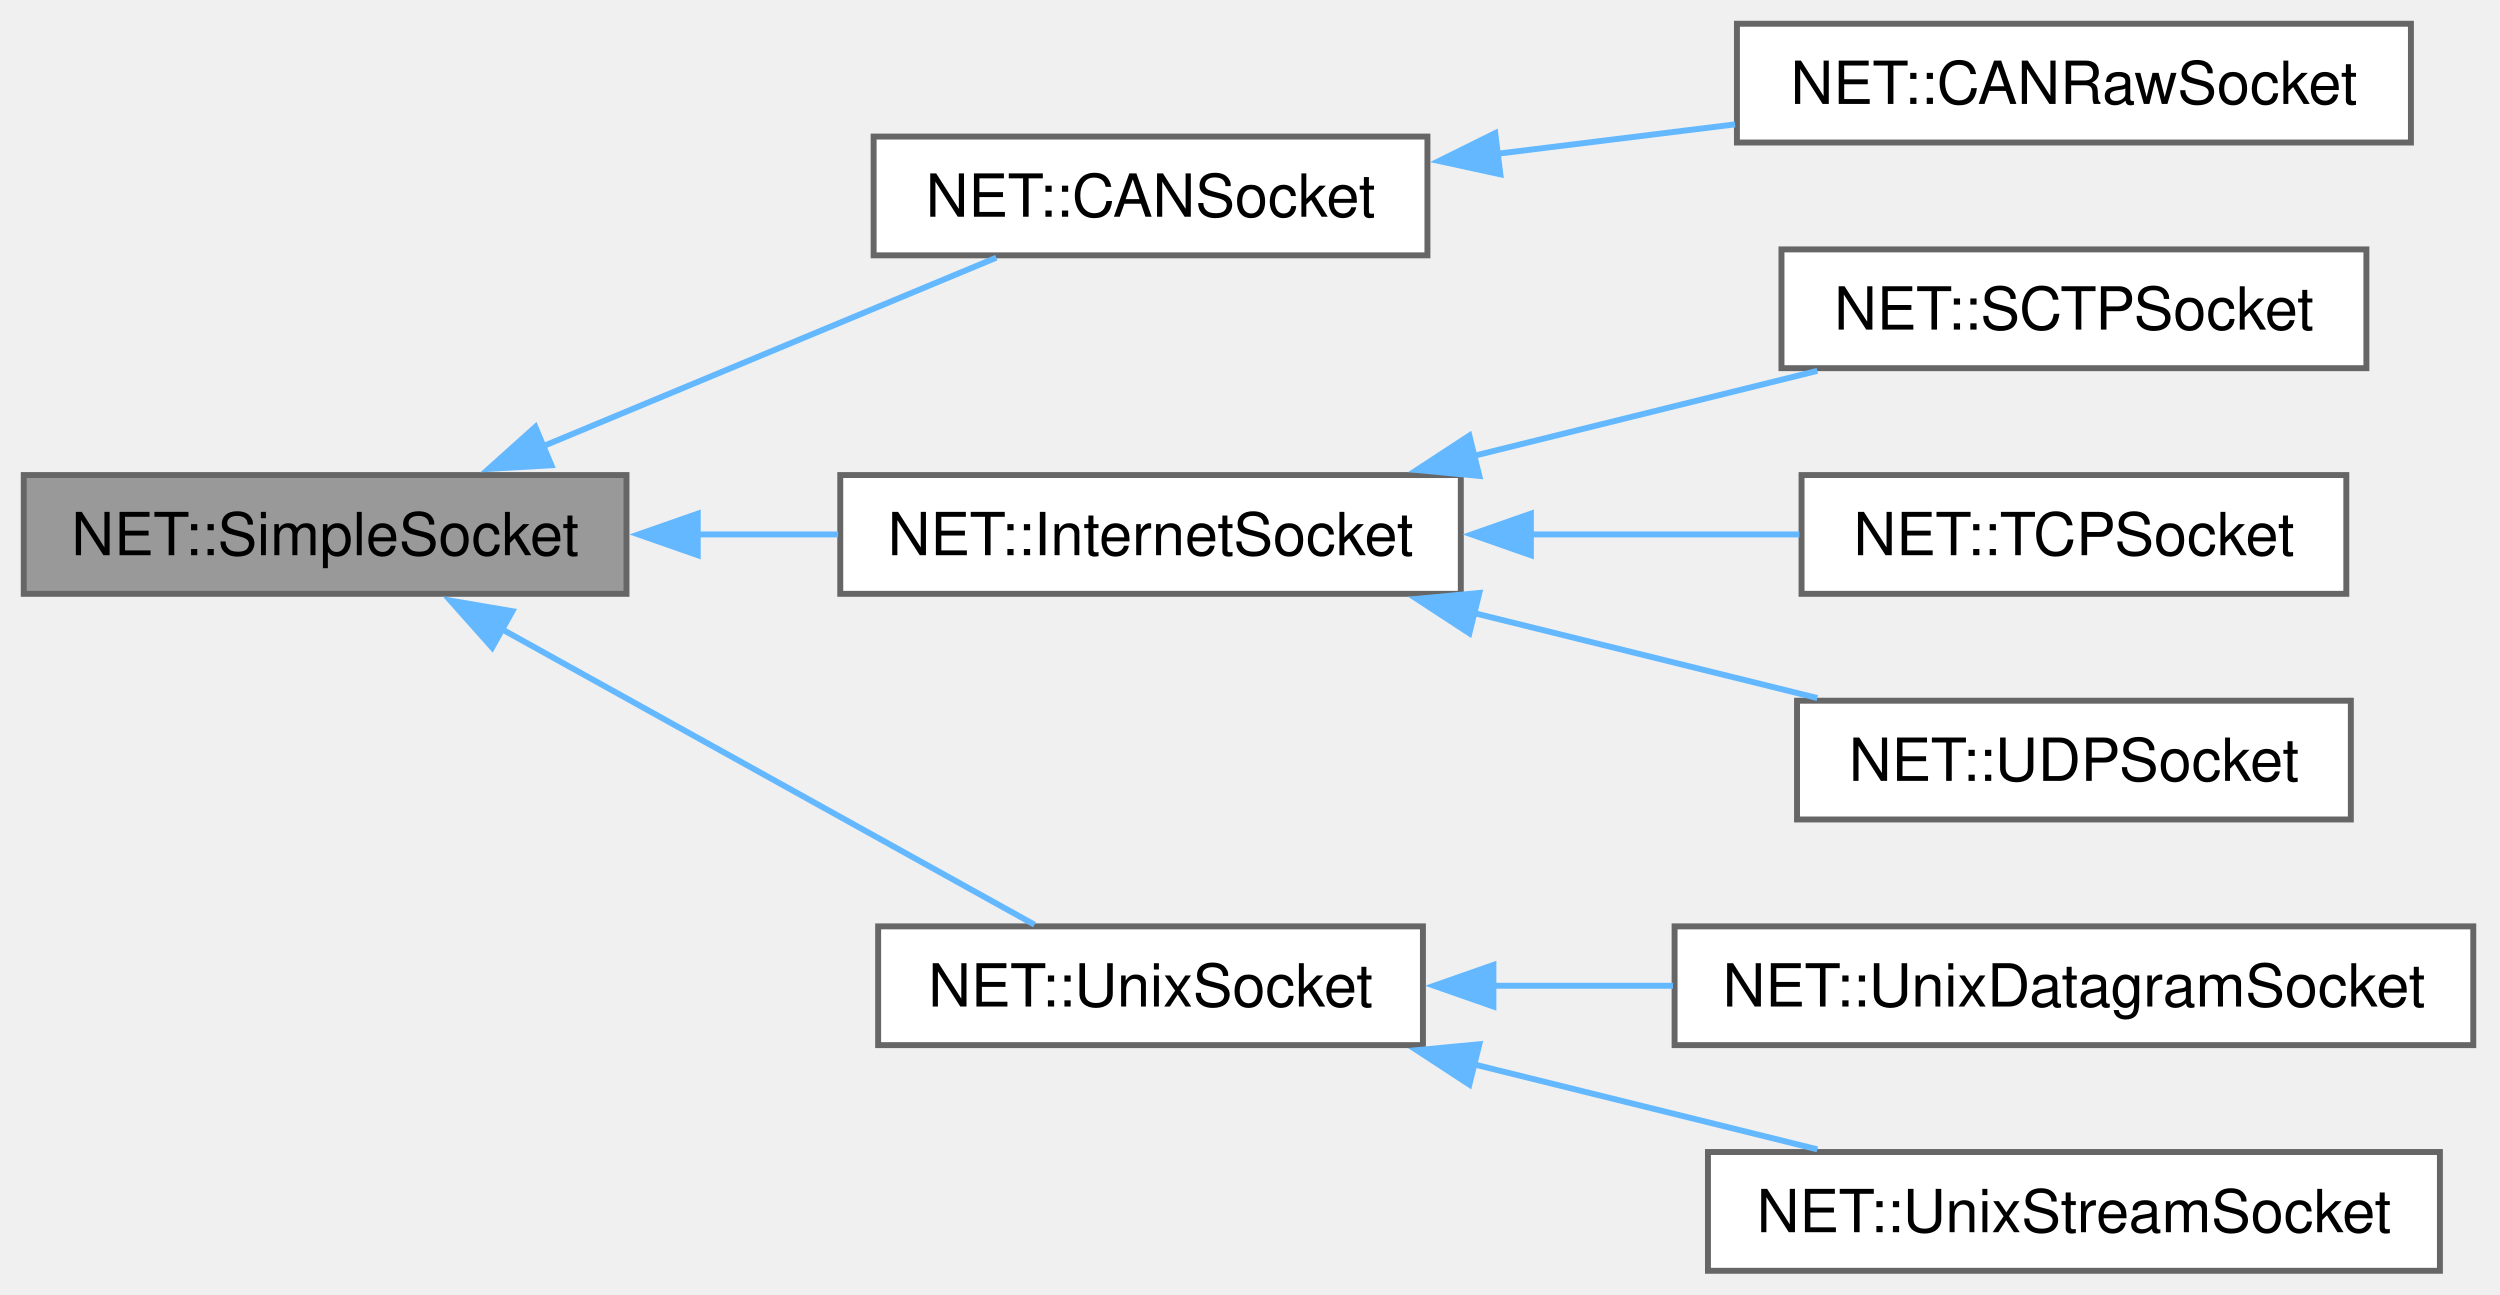
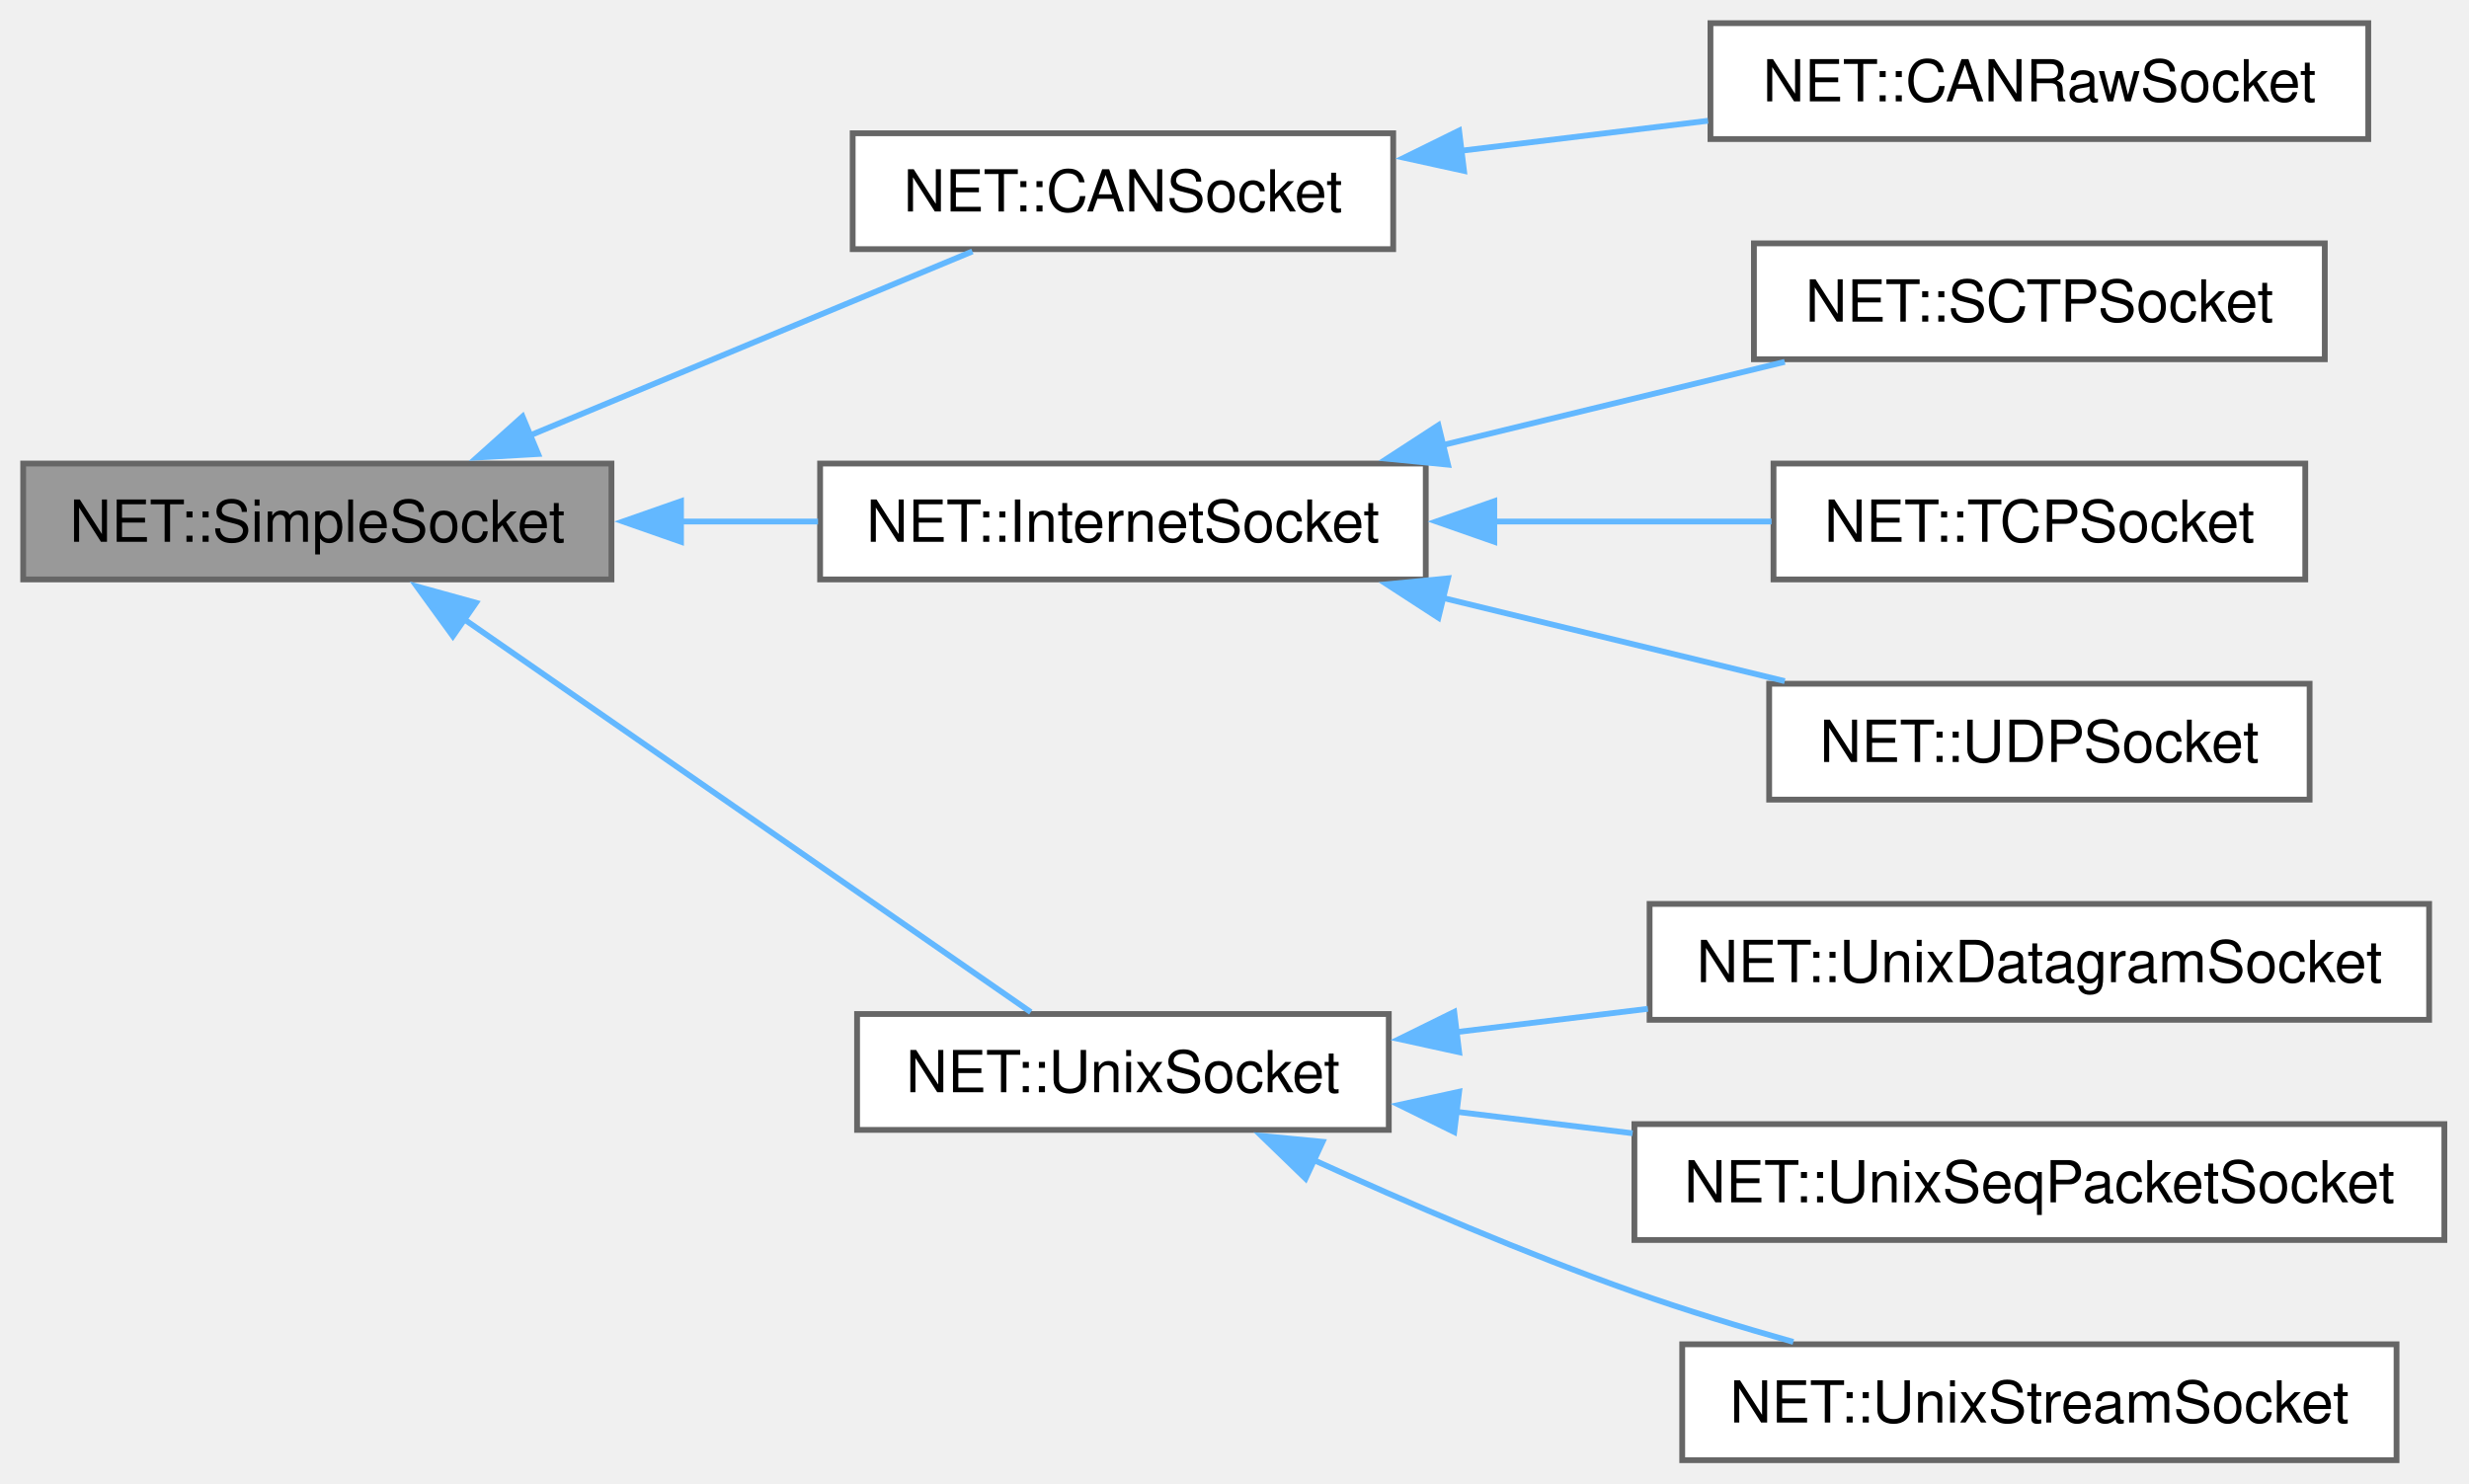
- <svg xmlns="http://www.w3.org/2000/svg" xmlns:xlink="http://www.w3.org/1999/xlink" width="421pt" height="218pt" viewBox="0.00 0.00 421.00 218.00">
-   <g id="graph0" class="graph" transform="scale(1 1) rotate(0) translate(4 214)">
+ <svg xmlns="http://www.w3.org/2000/svg" xmlns:xlink="http://www.w3.org/1999/xlink" width="426pt" height="256pt" viewBox="0.00 0.00 426.00 256.00">
+   <g id="graph0" class="graph" transform="scale(1 1) rotate(0) translate(4 252)">
    <g id="Node000001" class="node">
      <g id="a_Node000001">
        <a xlink:title="A socket representing a basic communication endpoint.">
-           <polygon fill="#999999" stroke="#666666" points="101.5,-134 0,-134 0,-114 101.5,-114 101.5,-134" />
-           <text xml:space="preserve" text-anchor="middle" x="50.75" y="-120.5" font-family="Helvetica,sans-Serif" font-size="10.00">NET::SimpleSocket</text>
+           <polygon fill="#999999" stroke="#666666" points="101.5,-172 0,-172 0,-152 101.5,-152 101.5,-172" />
+           <text xml:space="preserve" text-anchor="middle" x="50.75" y="-158.5" font-family="Helvetica,sans-Serif" font-size="10.00">NET::SimpleSocket</text>
        </a>
      </g>
    </g>
    <g id="Node000002" class="node">
      <g id="a_Node000002">
        <a xlink:href="classNET_1_1CANSocket.html" target="_top" xlink:title="CAN socket class.">
-           <polygon fill="white" stroke="#666666" points="236.38,-191 143.12,-191 143.12,-171 236.38,-171 236.38,-191" />
-           <text xml:space="preserve" text-anchor="middle" x="189.75" y="-177.5" font-family="Helvetica,sans-Serif" font-size="10.00">NET::CANSocket</text>
+           <polygon fill="white" stroke="#666666" points="236.38,-229 143.12,-229 143.12,-209 236.38,-209 236.38,-229" />
+           <text xml:space="preserve" text-anchor="middle" x="189.75" y="-215.5" font-family="Helvetica,sans-Serif" font-size="10.00">NET::CANSocket</text>
        </a>
      </g>
    </g>
    <g id="edge1_Node000001_Node000002" class="edge">
      <g id="a_edge1_Node000001_Node000002">
        <a xlink:title=" ">
-           <path fill="none" stroke="#63b8ff" d="M87.34,-138.81C111.34,-148.79 142.39,-161.71 163.78,-170.61" />
-           <polygon fill="#63b8ff" stroke="#63b8ff" points="88.85,-135.65 78.28,-135.04 86.16,-142.11 88.85,-135.65" />
+           <path fill="none" stroke="#63b8ff" d="M87.34,-176.81C111.34,-186.79 142.39,-199.71 163.78,-208.61" />
+           <polygon fill="#63b8ff" stroke="#63b8ff" points="88.85,-173.65 78.28,-173.04 86.16,-180.11 88.85,-173.65" />
        </a>
      </g>
    </g>
    <g id="Node000004" class="node">
      <g id="a_Node000004">
        <a xlink:href="classNET_1_1InternetSocket.html" target="_top" xlink:title="Internet socket class.">
-           <polygon fill="white" stroke="#666666" points="242,-134 137.5,-134 137.5,-114 242,-114 242,-134" />
-           <text xml:space="preserve" text-anchor="middle" x="189.75" y="-120.5" font-family="Helvetica,sans-Serif" font-size="10.00">NET::InternetSocket</text>
+           <polygon fill="white" stroke="#666666" points="242,-172 137.5,-172 137.5,-152 242,-152 242,-172" />
+           <text xml:space="preserve" text-anchor="middle" x="189.75" y="-158.5" font-family="Helvetica,sans-Serif" font-size="10.00">NET::InternetSocket</text>
        </a>
      </g>
    </g>
    <g id="edge3_Node000001_Node000004" class="edge">
      <g id="a_edge3_Node000001_Node000004">
        <a xlink:title=" ">
-           <path fill="none" stroke="#63b8ff" d="M113.45,-124C121.37,-124 129.41,-124 137.14,-124" />
-           <polygon fill="#63b8ff" stroke="#63b8ff" points="113.5,-120.5 103.5,-124 113.5,-127.5 113.5,-120.5" />
+           <path fill="none" stroke="#63b8ff" d="M113.45,-162C121.37,-162 129.41,-162 137.14,-162" />
+           <polygon fill="#63b8ff" stroke="#63b8ff" points="113.5,-158.5 103.5,-162 113.5,-165.5 113.5,-158.5" />
        </a>
      </g>
    </g>
    <g id="Node000008" class="node">
      <g id="a_Node000008">
        <a xlink:href="classNET_1_1UnixSocket.html" target="_top" xlink:title="Unix domain socket class.">
-           <polygon fill="white" stroke="#666666" points="235.62,-58 143.88,-58 143.88,-38 235.62,-38 235.62,-58" />
-           <text xml:space="preserve" text-anchor="middle" x="189.75" y="-44.5" font-family="Helvetica,sans-Serif" font-size="10.00">NET::UnixSocket</text>
+           <polygon fill="white" stroke="#666666" points="235.62,-77 143.88,-77 143.88,-57 235.62,-57 235.62,-77" />
+           <text xml:space="preserve" text-anchor="middle" x="189.75" y="-63.5" font-family="Helvetica,sans-Serif" font-size="10.00">NET::UnixSocket</text>
        </a>
      </g>
    </g>
    <g id="edge7_Node000001_Node000008" class="edge">
      <g id="a_edge7_Node000001_Node000008">
        <a xlink:title=" ">
-           <path fill="none" stroke="#63b8ff" d="M80.54,-108.03C107.55,-93.04 147.16,-71.07 170.21,-58.28" />
-           <polygon fill="#63b8ff" stroke="#63b8ff" points="78.88,-104.95 71.84,-112.86 82.28,-111.07 78.88,-104.95" />
+           <path fill="none" stroke="#63b8ff" d="M75.88,-145.27C104.2,-125.63 150.28,-93.67 173.85,-77.33" />
+           <polygon fill="#63b8ff" stroke="#63b8ff" points="74.14,-142.22 67.92,-150.79 78.13,-147.97 74.14,-142.22" />
        </a>
      </g>
    </g>
    <g id="Node000003" class="node">
      <g id="a_Node000003">
        <a xlink:href="classNET_1_1CANRawSocket.html" target="_top" xlink:title="Raw CAN socket class.">
-           <polygon fill="white" stroke="#666666" points="402,-210 288.5,-210 288.5,-190 402,-190 402,-210" />
-           <text xml:space="preserve" text-anchor="middle" x="345.25" y="-196.5" font-family="Helvetica,sans-Serif" font-size="10.00">NET::CANRawSocket</text>
+           <polygon fill="white" stroke="#666666" points="404.62,-248 291.12,-248 291.12,-228 404.62,-228 404.62,-248" />
+           <text xml:space="preserve" text-anchor="middle" x="347.88" y="-234.5" font-family="Helvetica,sans-Serif" font-size="10.00">NET::CANRawSocket</text>
        </a>
      </g>
    </g>
    <g id="edge2_Node000002_Node000003" class="edge">
      <g id="a_edge2_Node000002_Node000003">
        <a xlink:title=" ">
-           <path fill="none" stroke="#63b8ff" d="M248.08,-188.1C261.2,-189.72 275.13,-191.44 288.19,-193.06" />
-           <polygon fill="#63b8ff" stroke="#63b8ff" points="248.66,-184.64 238.31,-186.89 247.8,-191.59 248.66,-184.64" />
+           <path fill="none" stroke="#63b8ff" d="M248.15,-225.99C262.04,-227.68 276.87,-229.48 290.7,-231.16" />
+           <polygon fill="#63b8ff" stroke="#63b8ff" points="248.6,-222.51 238.25,-224.78 247.75,-229.46 248.6,-222.51" />
        </a>
      </g>
    </g>
    <g id="Node000005" class="node">
      <g id="a_Node000005">
        <a xlink:href="classNET_1_1SCTPSocket.html" target="_top" xlink:title="SCTP socket class.">
-           <polygon fill="white" stroke="#666666" points="394.5,-172 296,-172 296,-152 394.5,-152 394.5,-172" />
-           <text xml:space="preserve" text-anchor="middle" x="345.25" y="-158.5" font-family="Helvetica,sans-Serif" font-size="10.00">NET::SCTPSocket</text>
+           <polygon fill="white" stroke="#666666" points="397.12,-210 298.62,-210 298.62,-190 397.12,-190 397.12,-210" />
+           <text xml:space="preserve" text-anchor="middle" x="347.88" y="-196.5" font-family="Helvetica,sans-Serif" font-size="10.00">NET::SCTPSocket</text>
        </a>
      </g>
    </g>
    <g id="edge4_Node000004_Node000005" class="edge">
      <g id="a_edge4_Node000004_Node000005">
        <a xlink:title=" ">
-           <path fill="none" stroke="#63b8ff" d="M244.26,-137.25C263.18,-141.93 284.19,-147.13 302.04,-151.55" />
-           <polygon fill="#63b8ff" stroke="#63b8ff" points="245.12,-133.85 234.57,-134.85 243.44,-140.65 245.12,-133.85" />
+           <path fill="none" stroke="#63b8ff" d="M244.91,-175.18C264.22,-179.88 285.7,-185.11 303.94,-189.55" />
+           <polygon fill="#63b8ff" stroke="#63b8ff" points="245.84,-171.81 235.3,-172.84 244.18,-178.61 245.84,-171.81" />
        </a>
      </g>
    </g>
    <g id="Node000006" class="node">
      <g id="a_Node000006">
        <a xlink:href="classNET_1_1TCPSocket.html" target="_top" xlink:title="TCP socket class.">
-           <polygon fill="white" stroke="#666666" points="391.12,-134 299.38,-134 299.38,-114 391.12,-114 391.12,-134" />
-           <text xml:space="preserve" text-anchor="middle" x="345.25" y="-120.5" font-family="Helvetica,sans-Serif" font-size="10.00">NET::TCPSocket</text>
+           <polygon fill="white" stroke="#666666" points="393.75,-172 302,-172 302,-152 393.75,-152 393.75,-172" />
+           <text xml:space="preserve" text-anchor="middle" x="347.88" y="-158.5" font-family="Helvetica,sans-Serif" font-size="10.00">NET::TCPSocket</text>
        </a>
      </g>
    </g>
    <g id="edge5_Node000004_Node000006" class="edge">
      <g id="a_edge5_Node000004_Node000006">
        <a xlink:title=" ">
-           <path fill="none" stroke="#63b8ff" d="M253.72,-124C268.9,-124 284.83,-124 299.02,-124" />
-           <polygon fill="#63b8ff" stroke="#63b8ff" points="253.8,-120.5 243.8,-124 253.8,-127.5 253.8,-120.5" />
+           <path fill="none" stroke="#63b8ff" d="M253.78,-162C269.81,-162 286.73,-162 301.67,-162" />
+           <polygon fill="#63b8ff" stroke="#63b8ff" points="253.82,-158.5 243.82,-162 253.82,-165.5 253.82,-158.5" />
        </a>
      </g>
    </g>
    <g id="Node000007" class="node">
      <g id="a_Node000007">
        <a xlink:href="classNET_1_1UDPSocket.html" target="_top" xlink:title="UDP socket class.">
-           <polygon fill="white" stroke="#666666" points="391.88,-96 298.62,-96 298.62,-76 391.88,-76 391.88,-96" />
-           <text xml:space="preserve" text-anchor="middle" x="345.25" y="-82.5" font-family="Helvetica,sans-Serif" font-size="10.00">NET::UDPSocket</text>
+           <polygon fill="white" stroke="#666666" points="394.5,-134 301.25,-134 301.25,-114 394.5,-114 394.5,-134" />
+           <text xml:space="preserve" text-anchor="middle" x="347.88" y="-120.5" font-family="Helvetica,sans-Serif" font-size="10.00">NET::UDPSocket</text>
        </a>
      </g>
    </g>
    <g id="edge6_Node000004_Node000007" class="edge">
      <g id="a_edge6_Node000004_Node000007">
        <a xlink:title=" ">
-           <path fill="none" stroke="#63b8ff" d="M244.26,-110.75C263.18,-106.07 284.19,-100.87 302.04,-96.45" />
-           <polygon fill="#63b8ff" stroke="#63b8ff" points="243.44,-107.35 234.57,-113.15 245.12,-114.15 243.44,-107.35" />
+           <path fill="none" stroke="#63b8ff" d="M244.91,-148.82C264.22,-144.12 285.7,-138.89 303.94,-134.45" />
+           <polygon fill="#63b8ff" stroke="#63b8ff" points="244.18,-145.39 235.3,-151.16 245.84,-152.19 244.18,-145.39" />
        </a>
      </g>
    </g>
    <g id="Node000009" class="node">
      <g id="a_Node000009">
        <a xlink:href="classNET_1_1UnixDatagramSocket.html" target="_top" xlink:title="Unix datagram socket class.">
-           <polygon fill="white" stroke="#666666" points="412.5,-58 278,-58 278,-38 412.5,-38 412.5,-58" />
-           <text xml:space="preserve" text-anchor="middle" x="345.25" y="-44.5" font-family="Helvetica,sans-Serif" font-size="10.00">NET::UnixDatagramSocket</text>
+           <polygon fill="white" stroke="#666666" points="415.12,-96 280.62,-96 280.62,-76 415.12,-76 415.12,-96" />
+           <text xml:space="preserve" text-anchor="middle" x="347.88" y="-82.5" font-family="Helvetica,sans-Serif" font-size="10.00">NET::UnixDatagramSocket</text>
        </a>
      </g>
    </g>
    <g id="edge8_Node000008_Node000009" class="edge">
      <g id="a_edge8_Node000008_Node000009">
        <a xlink:title=" ">
-           <path fill="none" stroke="#63b8ff" d="M247.33,-48C257.22,-48 267.6,-48 277.73,-48" />
-           <polygon fill="#63b8ff" stroke="#63b8ff" points="247.49,-44.5 237.49,-48 247.49,-51.5 247.49,-44.5" />
+           <path fill="none" stroke="#63b8ff" d="M247.28,-73.88C258,-75.18 269.32,-76.56 280.33,-77.9" />
+           <polygon fill="#63b8ff" stroke="#63b8ff" points="247.76,-70.41 237.41,-72.68 246.91,-77.36 247.76,-70.41" />
        </a>
      </g>
    </g>
    <g id="Node000010" class="node">
      <g id="a_Node000010">
-         <a xlink:href="classNET_1_1UnixStreamSocket.html" target="_top" xlink:title="Unix domain stream socket class.">
-           <polygon fill="white" stroke="#666666" points="406.88,-20 283.62,-20 283.62,0 406.88,0 406.88,-20" />
-           <text xml:space="preserve" text-anchor="middle" x="345.25" y="-6.5" font-family="Helvetica,sans-Serif" font-size="10.00">NET::UnixStreamSocket</text>
+         <a xlink:href="classNET_1_1UnixSeqPacketSocket.html" target="_top" xlink:title="Unix domain sequential packet (SOCK_SEQPACKET) socket class.">
+           <polygon fill="white" stroke="#666666" points="417.75,-58 278,-58 278,-38 417.75,-38 417.75,-58" />
+           <text xml:space="preserve" text-anchor="middle" x="347.88" y="-44.5" font-family="Helvetica,sans-Serif" font-size="10.00">NET::UnixSeqPacketSocket</text>
        </a>
      </g>
    </g>
    <g id="edge9_Node000008_Node000010" class="edge">
      <g id="a_edge9_Node000008_Node000010">
        <a xlink:title=" ">
-           <path fill="none" stroke="#63b8ff" d="M244.26,-34.75C263.18,-30.07 284.19,-24.87 302.04,-20.45" />
-           <polygon fill="#63b8ff" stroke="#63b8ff" points="243.44,-31.35 234.57,-37.15 245.12,-38.15 243.44,-31.35" />
+           <path fill="none" stroke="#63b8ff" d="M247.24,-60.13C257.13,-58.92 267.51,-57.66 277.69,-56.42" />
+           <polygon fill="#63b8ff" stroke="#63b8ff" points="246.91,-56.64 237.41,-61.32 247.76,-63.59 246.91,-56.64" />
+         </a>
+       </g>
+     </g>
+     <g id="Node000011" class="node">
+       <g id="a_Node000011">
+         <a xlink:href="classNET_1_1UnixStreamSocket.html" target="_top" xlink:title="Unix domain stream socket class.">
+           <polygon fill="white" stroke="#666666" points="409.5,-20 286.25,-20 286.25,0 409.5,0 409.5,-20" />
+           <text xml:space="preserve" text-anchor="middle" x="347.88" y="-6.5" font-family="Helvetica,sans-Serif" font-size="10.00">NET::UnixStreamSocket</text>
+         </a>
+       </g>
+     </g>
+     <g id="edge10_Node000008_Node000011" class="edge">
+       <g id="a_edge10_Node000008_Node000011">
+         <a xlink:title=" ">
+           <path fill="none" stroke="#63b8ff" d="M222.39,-51.93C238.77,-44.46 259.22,-35.64 278,-29 286.77,-25.9 296.31,-22.98 305.42,-20.41" />
+           <polygon fill="#63b8ff" stroke="#63b8ff" points="221.26,-48.6 213.65,-55.97 224.2,-54.95 221.26,-48.6" />
        </a>
      </g>
    </g>
  </g>
</svg>
